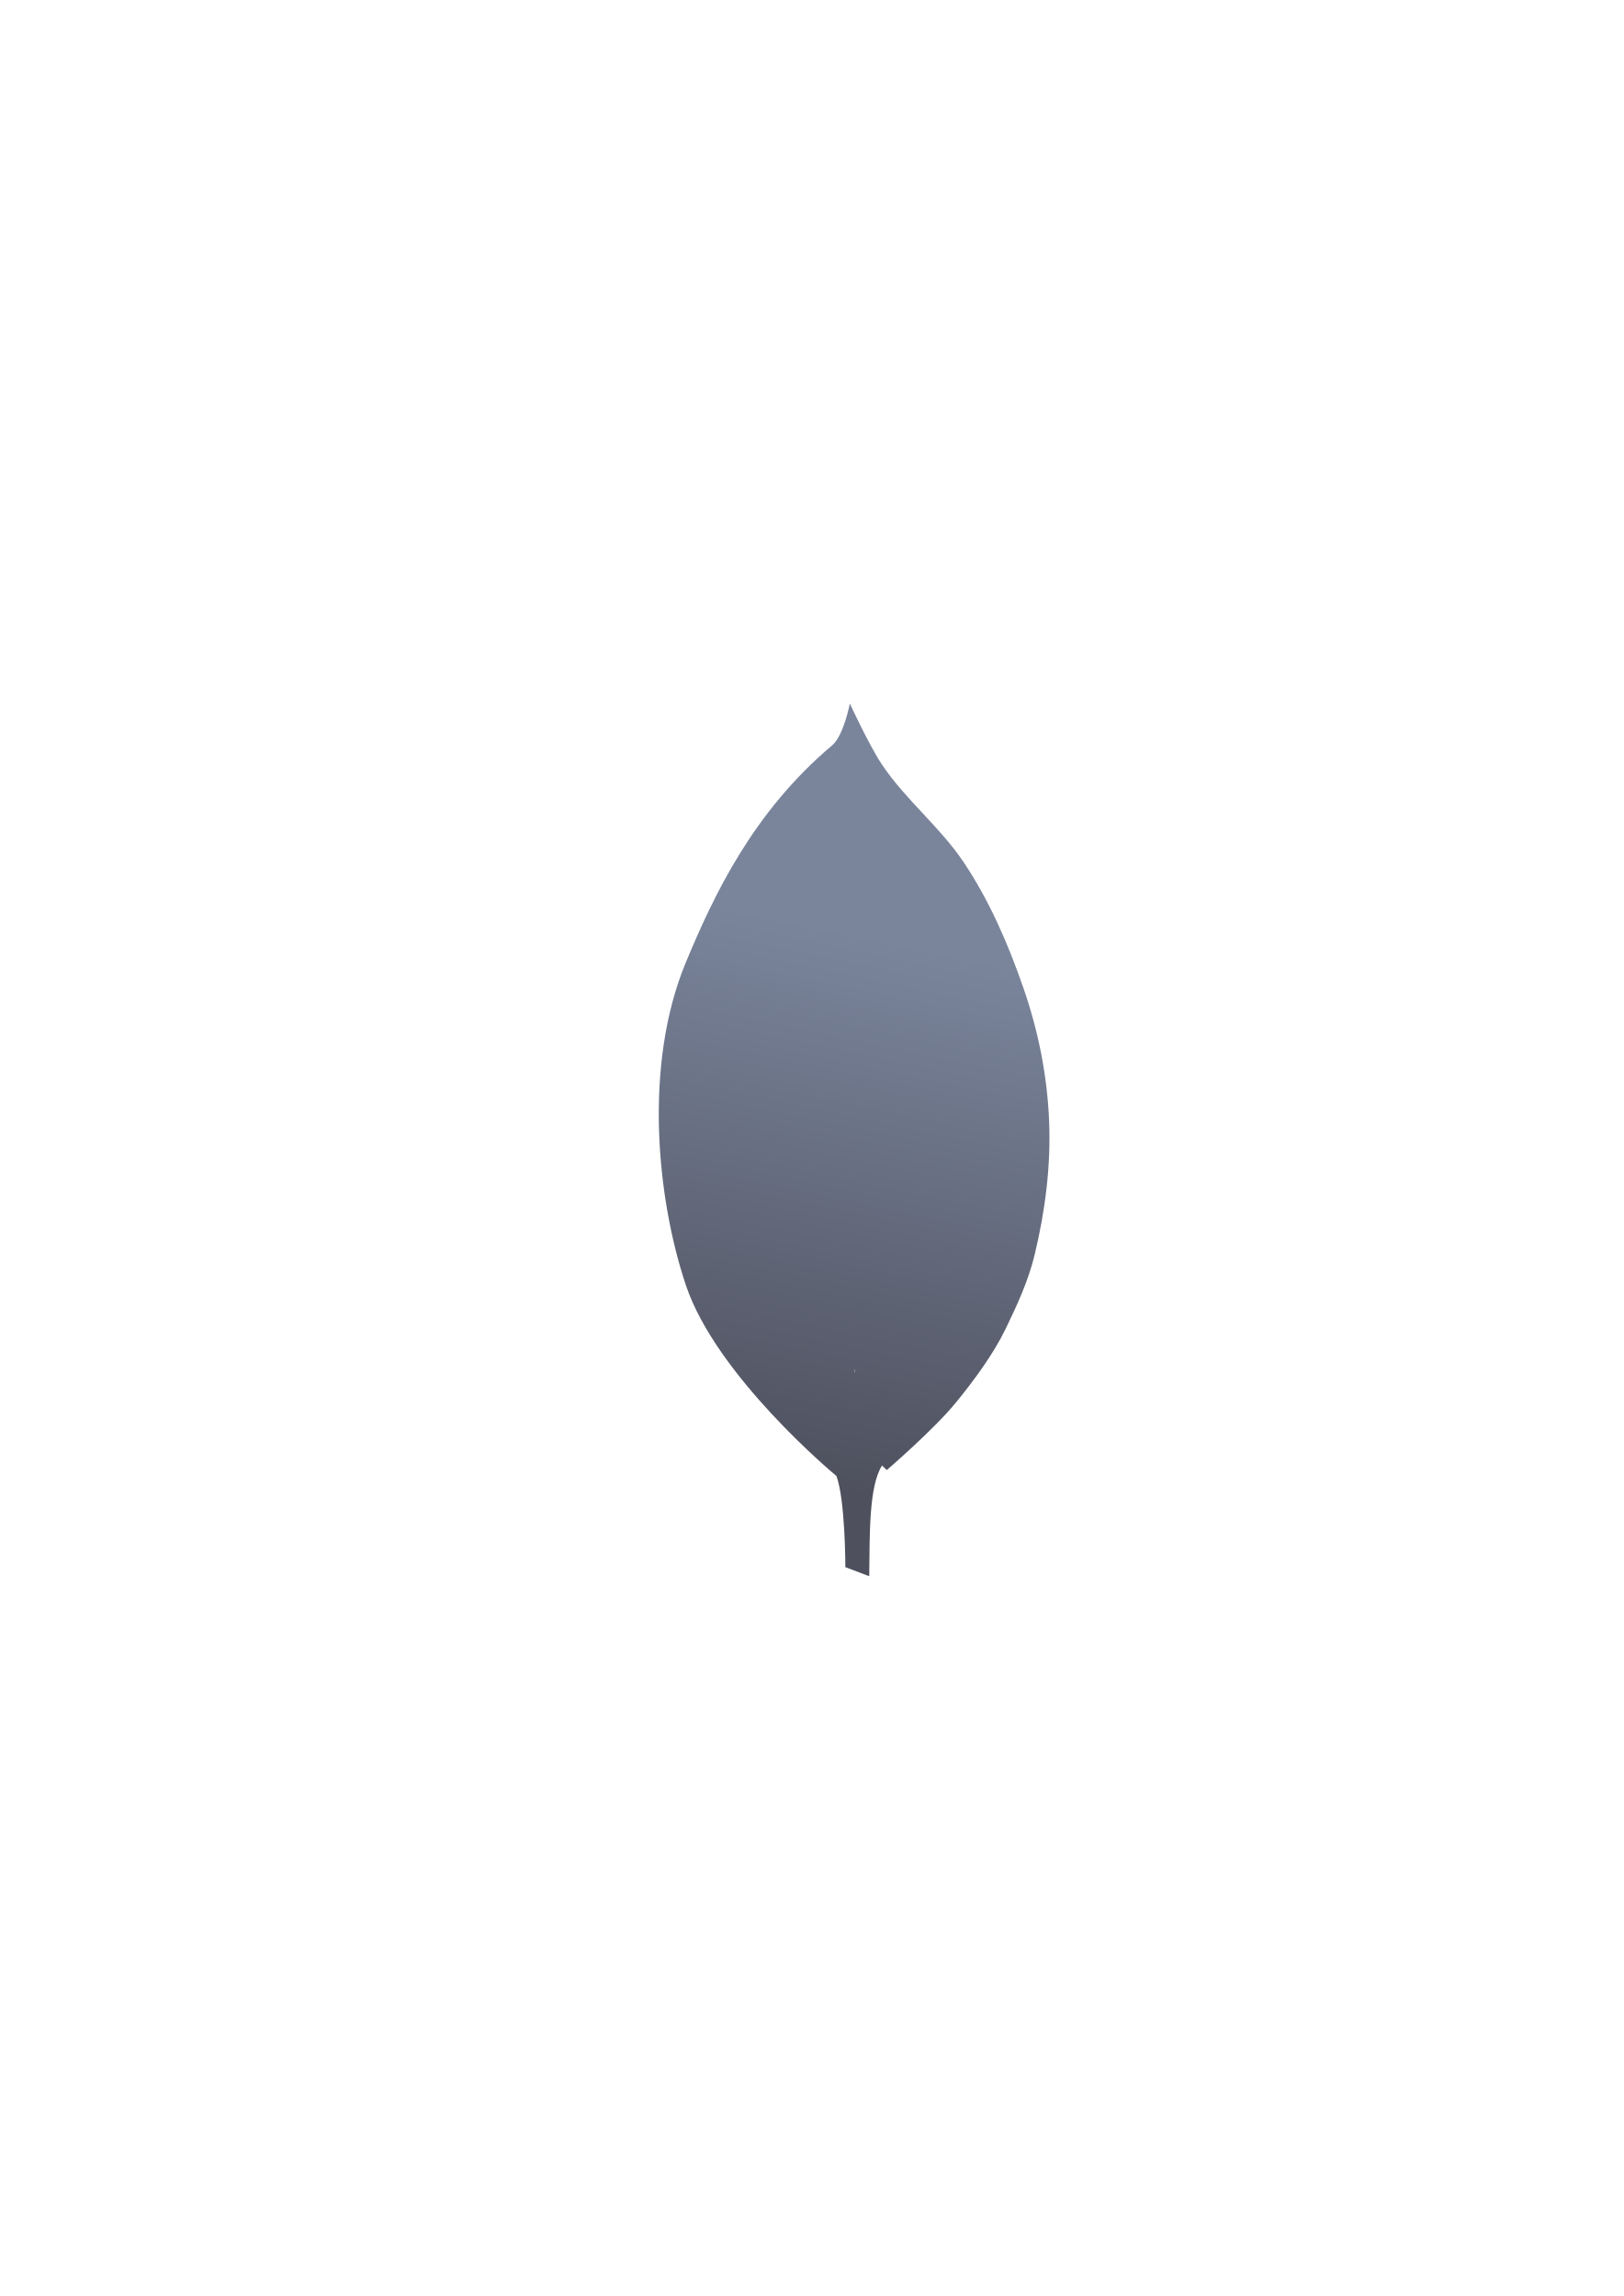
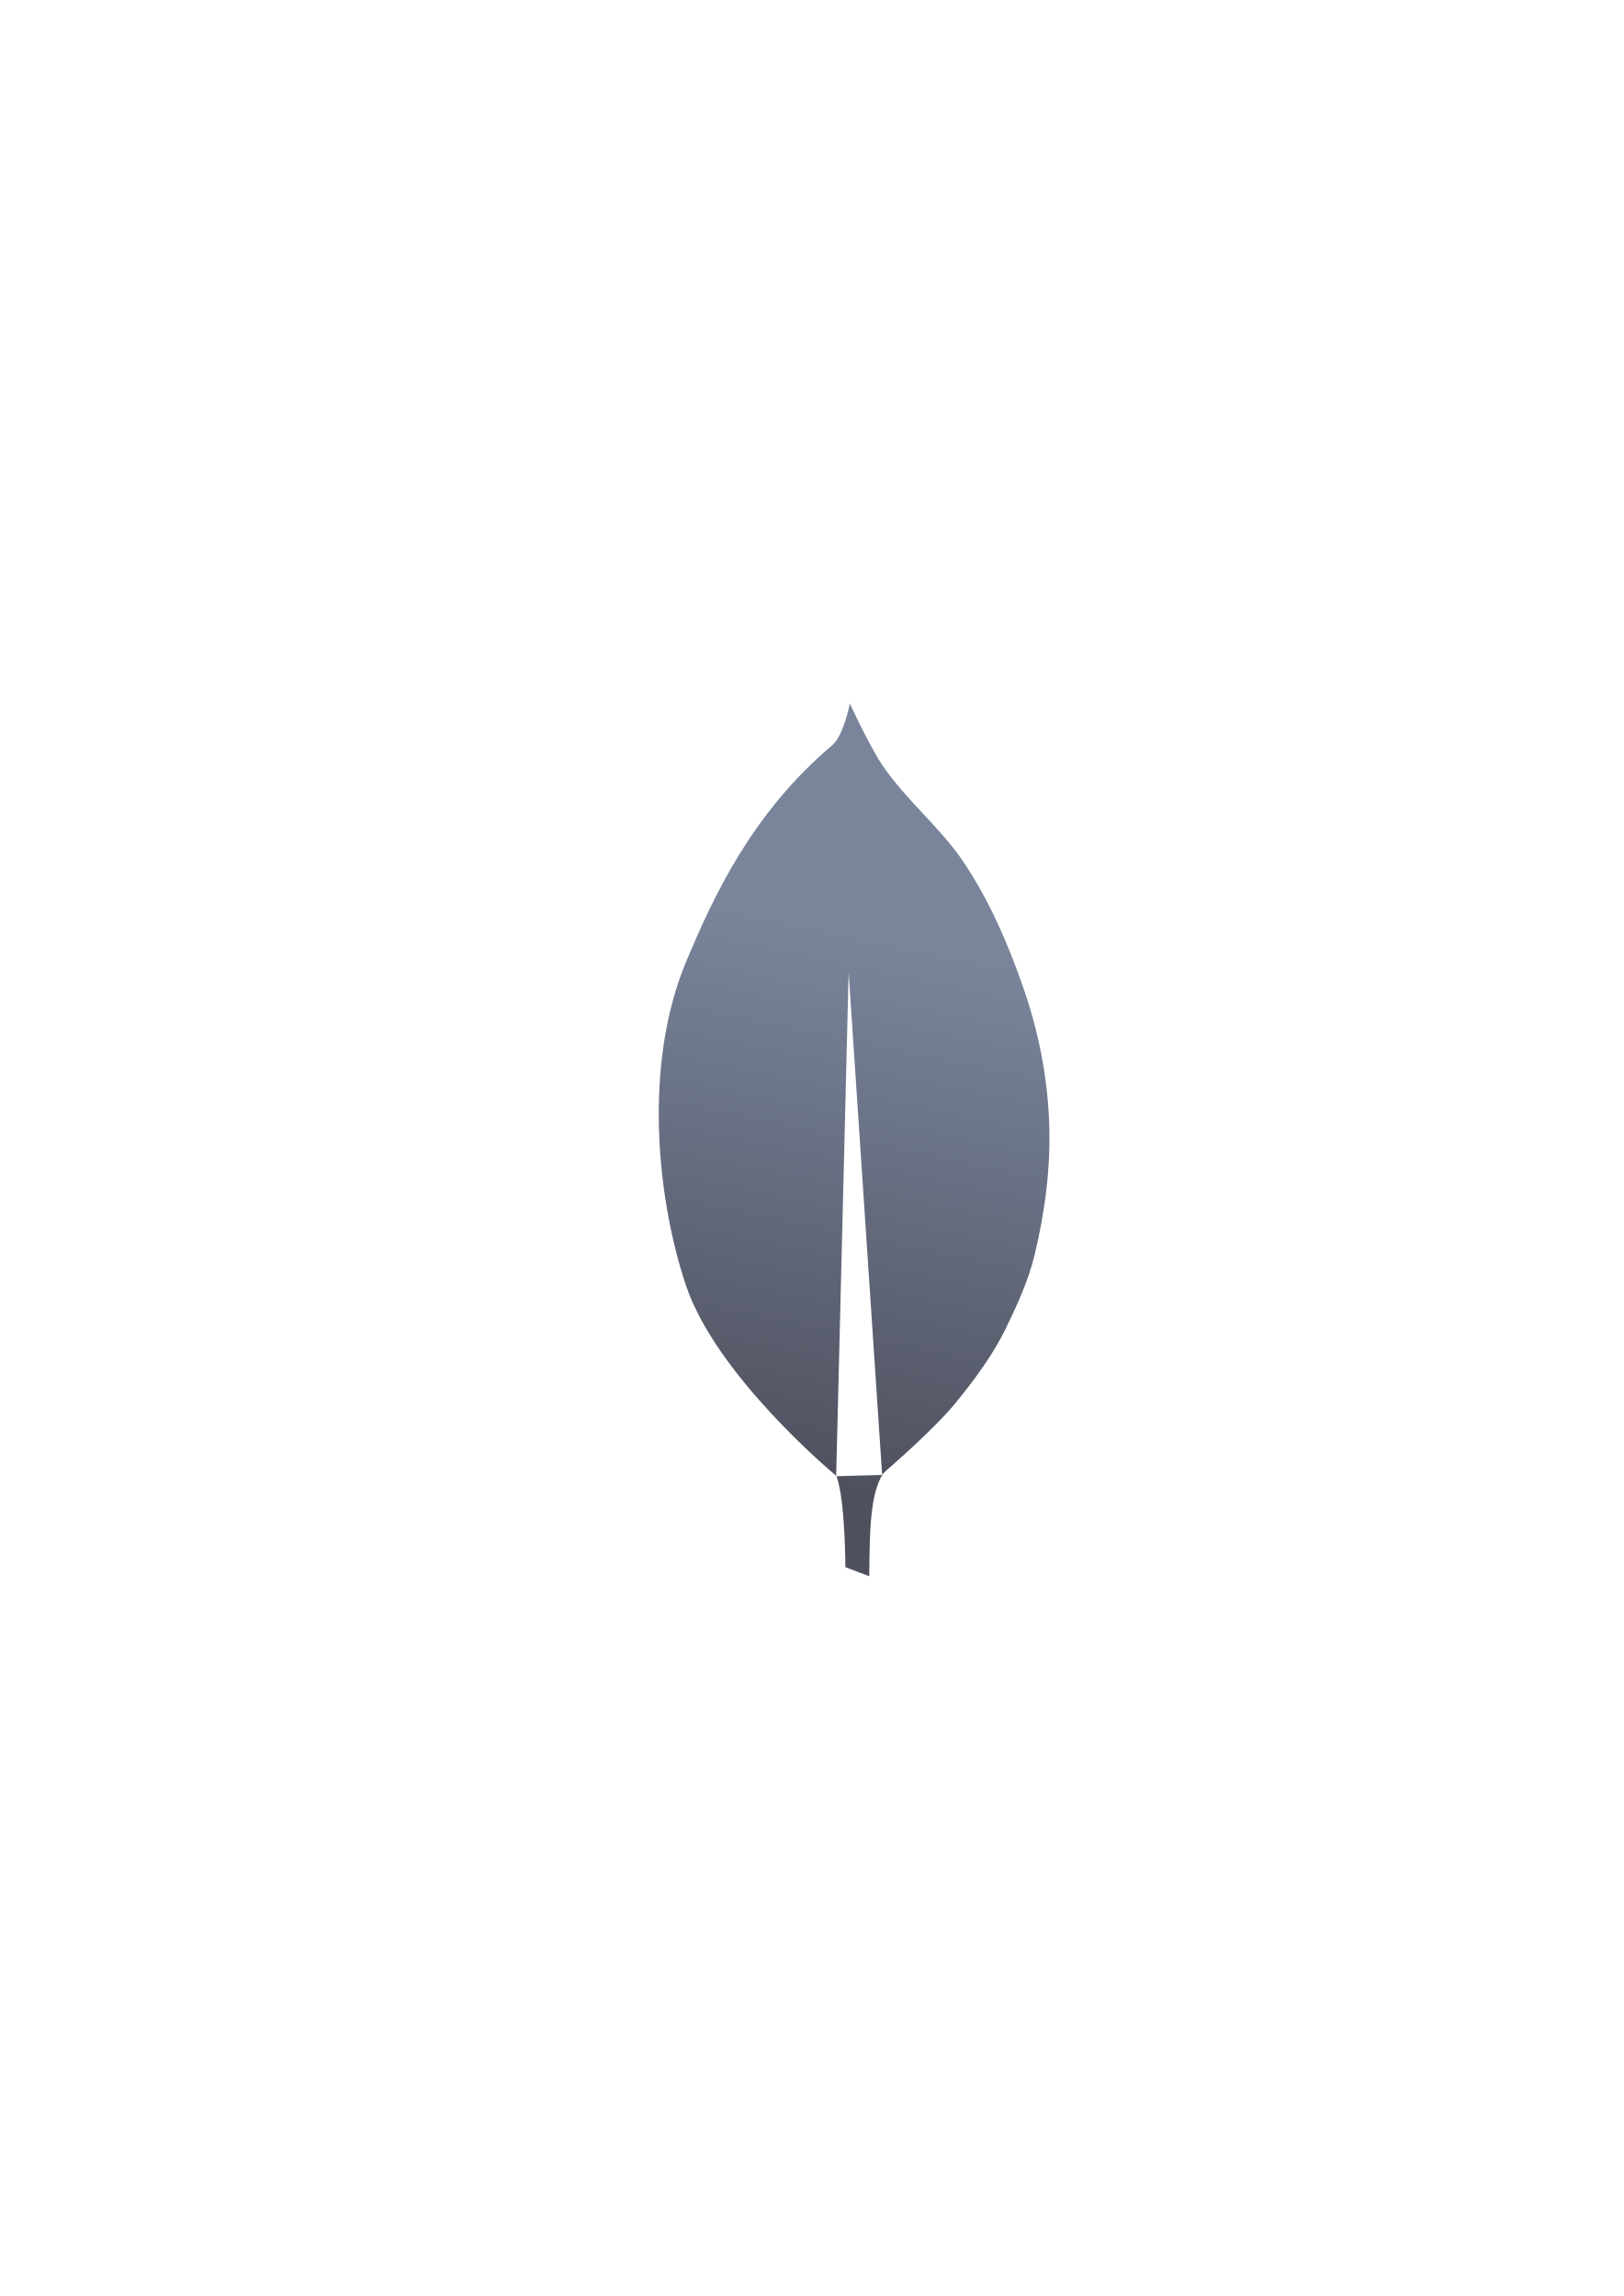
<svg xmlns="http://www.w3.org/2000/svg" xmlns:xlink="http://www.w3.org/1999/xlink" width="210mm" height="297mm" viewBox="0 0 744.094 1052.362" id="svg2" version="1.1">
  <defs id="defs4">
    <linearGradient id="linearGradient4176">
      <stop style="stop-color:#7a859c;stop-opacity:1;" offset="0" id="stop4178" />
      <stop style="stop-color:#4e505d;stop-opacity:1" offset="1" id="stop4180" />
    </linearGradient>
    <linearGradient xlink:href="#linearGradient4176" id="linearGradient4182" x1="437.699" y1="436.472" x2="386.08" y2="683.96" gradientUnits="userSpaceOnUse" />
  </defs>
  <g id="layer1">
    <rect style="opacity:1;fill:none;fill-opacity:1;stroke:none;stroke-width:23;stroke-linecap:butt;stroke-linejoin:round;stroke-miterlimit:4;stroke-dasharray:none;stroke-opacity:1" id="rect4160" width="400" height="400" x="190" y="322.362" />
-     <path style="fill:url(#linearGradient4182);stroke:none;stroke-width:3.89;stroke-linecap:butt;stroke-linejoin:round;stroke-miterlimit:4;stroke-dasharray:none;stroke-opacity:1;fill-opacity:1" d="M 389.453 322.461 C 389.453 322.461 386.648 337.14 381.352 341.611 C 344.95 372.342 327.124 410.319 314.326 441.043 C 294.892 487.702 300.892 548.998 314.326 589.084 C 328.228 630.565 381.894 675.341 383.309 676.516 C 387.402 687.512 387.406 718.295 387.406 718.295 L 398.342 722.461 C 398.57 702.443 398.207 681.361 404.197 671.715 C 405.469 672.963 406.393 673.785 406.393 673.785 C 406.393 673.785 427.856 655.36 438.062 642.85 C 446.371 632.665 455.176 620.804 460.896 608.971 C 466.202 597.997 471.304 586.942 474.152 575.09 C 478.963 555.071 481.62 534.531 480.781 513.959 C 479.93 493.072 475.874 472.662 468.998 452.826 C 462.021 432.698 453.558 413.105 441.746 395.377 C 430.922 379.132 415.051 366.665 404.184 350.449 C 398.314 341.691 389.453 322.461 389.453 322.461 z M 391.662 627.383 C 391.662 627.383 391.685 628.556 391.691 629.158 L 391.479 628.506 L 391.662 627.383 z " id="path3836" />
+     <path style="fill:url(#linearGradient4182);fill-opacity:1;stroke:none;stroke-width:3.89;stroke-linecap:butt;stroke-linejoin:round;stroke-miterlimit:4;stroke-dasharray:none;stroke-opacity:1" d="M 389.453 322.461 C 389.453 322.461 386.648 337.14 381.352 341.611 C 344.95 372.342 327.124 410.319 314.326 441.043 C 294.892 487.702 300.892 548.998 314.326 589.084 C 328.155 630.348 381.245 674.796 383.191 676.416 L 388.908 445.664 L 404.258 676.037 L 383.34 676.607 C 387.401 687.679 387.406 718.295 387.406 718.295 L 398.342 722.461 C 398.57 702.443 398.582 685.236 404.572 675.59 L 406.393 673.785 C 406.393 673.785 427.856 655.36 438.062 642.85 C 446.371 632.665 455.176 620.804 460.896 608.971 C 466.202 597.997 471.304 586.942 474.152 575.09 C 478.963 555.071 481.62 534.531 480.781 513.959 C 479.93 493.072 475.874 472.662 468.998 452.826 C 462.021 432.698 453.558 413.105 441.746 395.377 C 430.922 379.132 415.051 366.665 404.184 350.449 C 398.314 341.691 389.453 322.461 389.453 322.461 z " id="path3836" />
  </g>
</svg>
